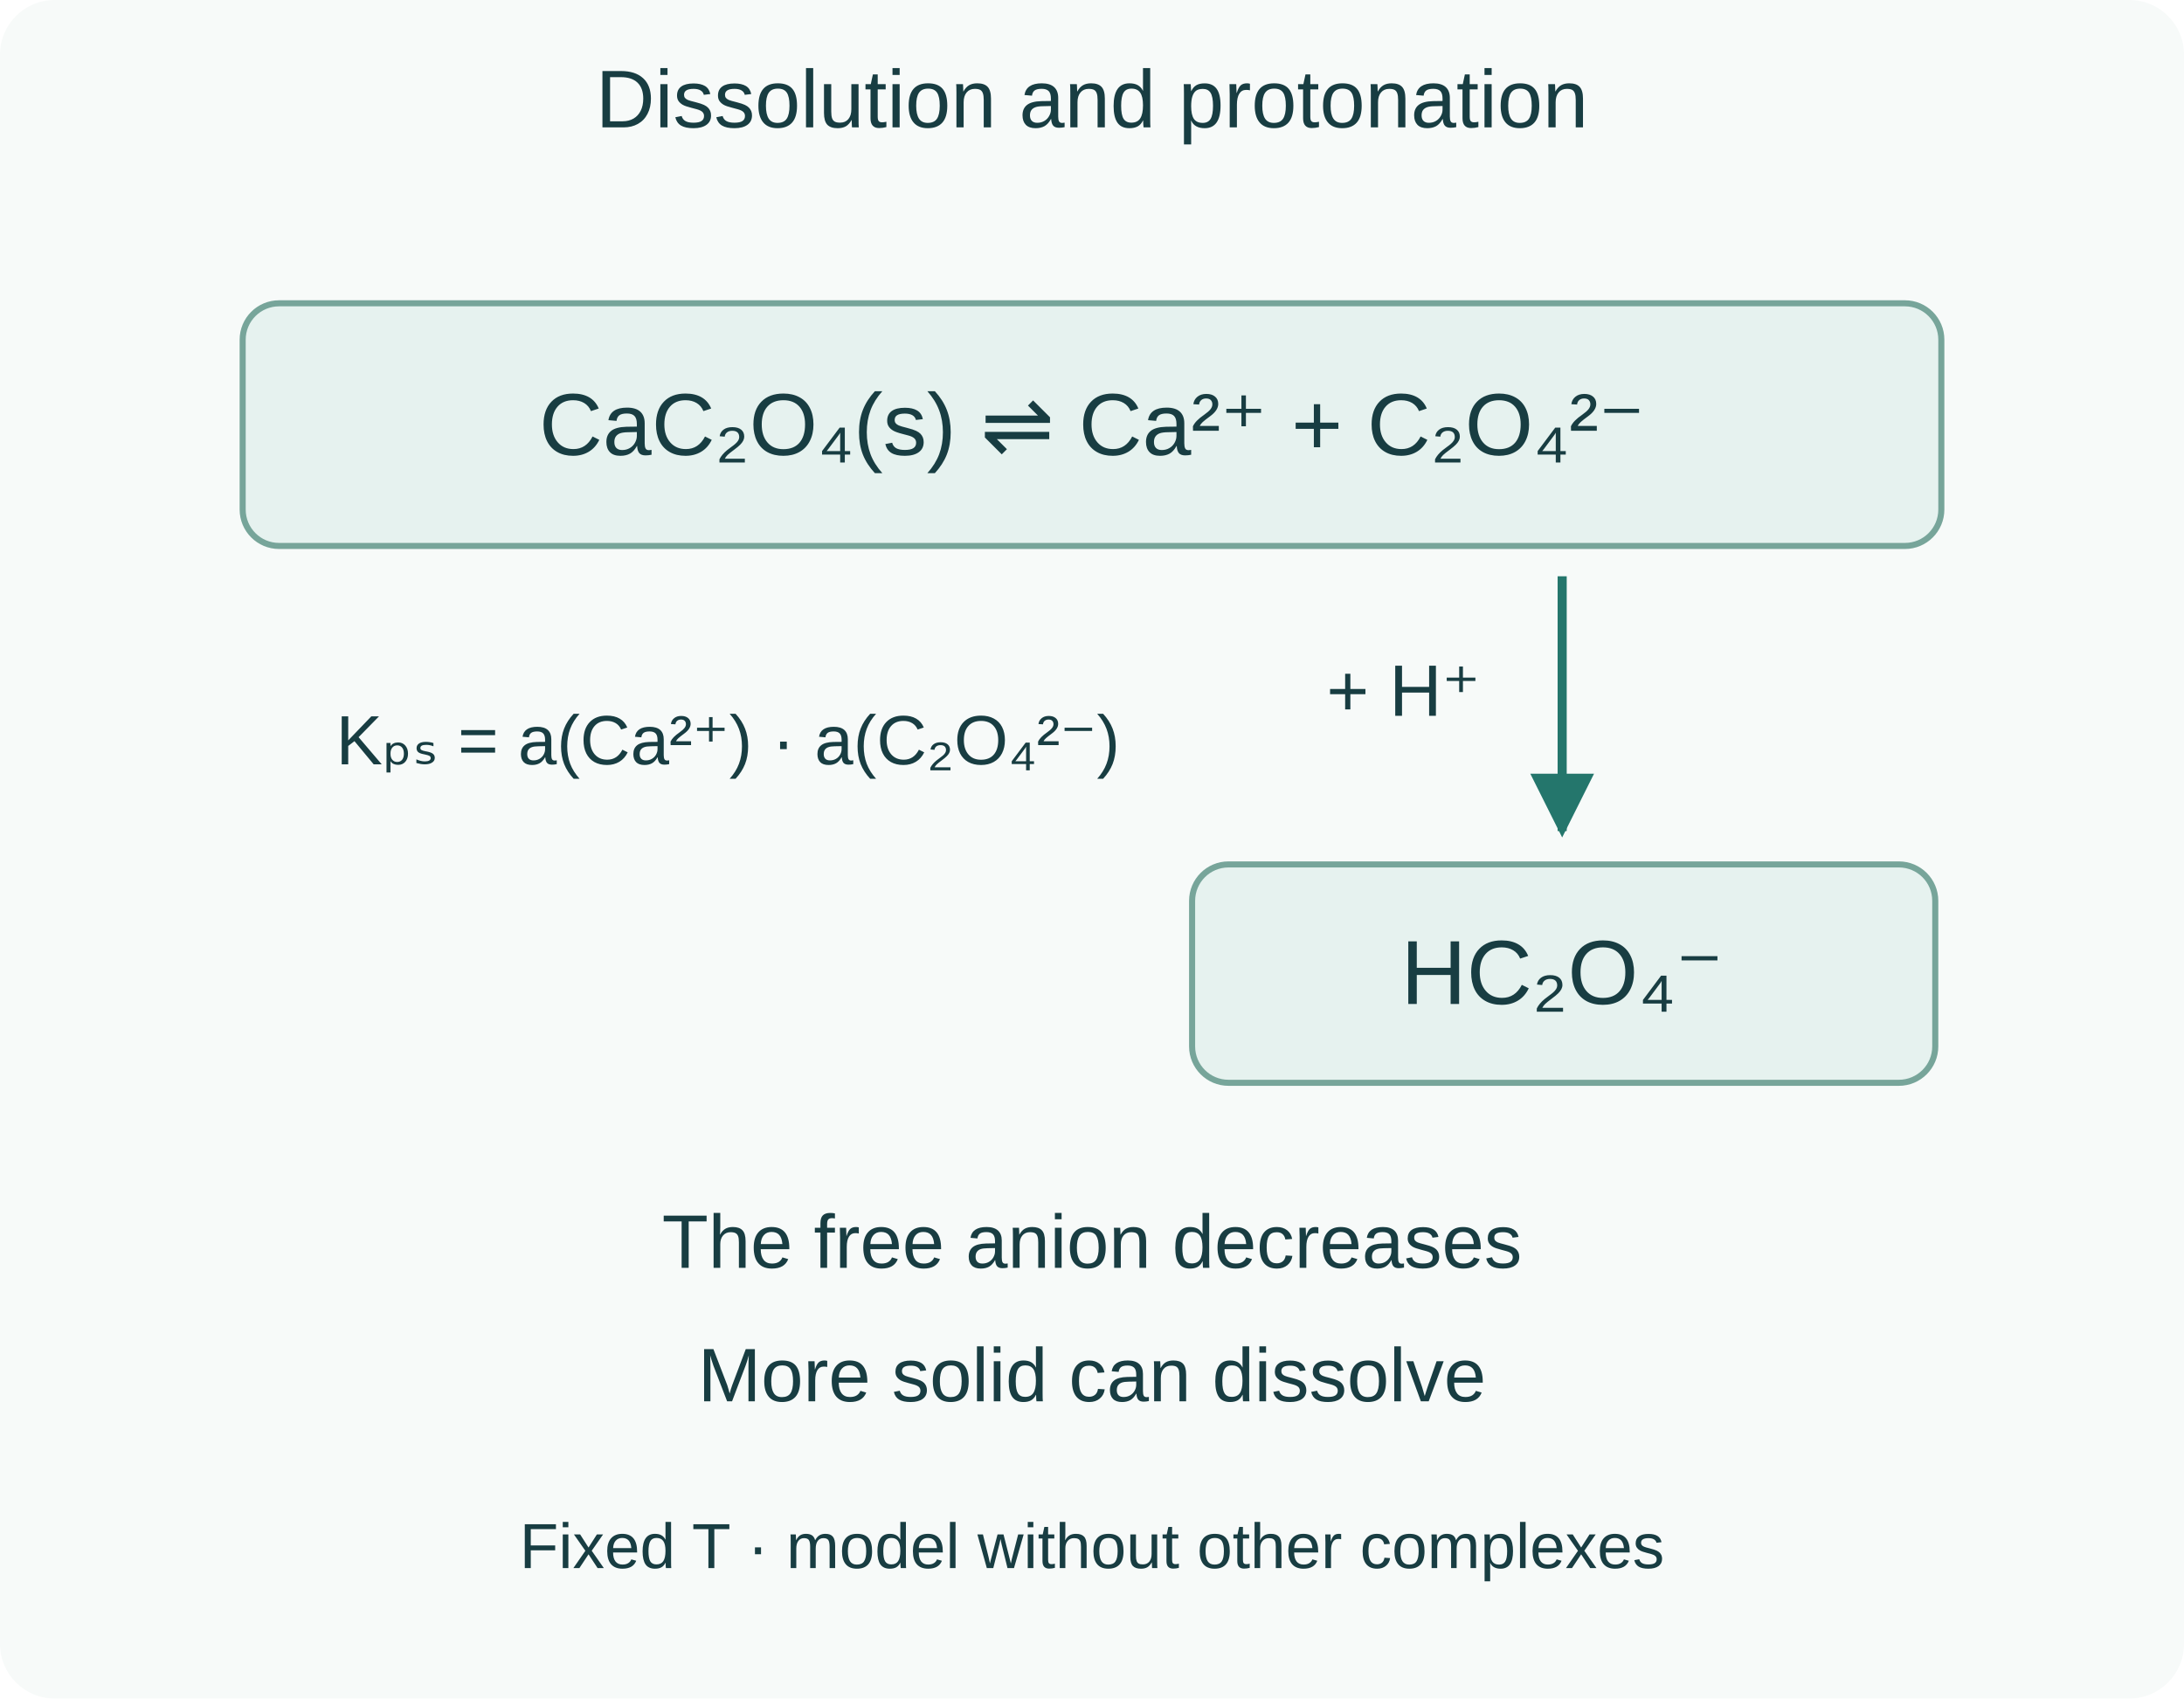
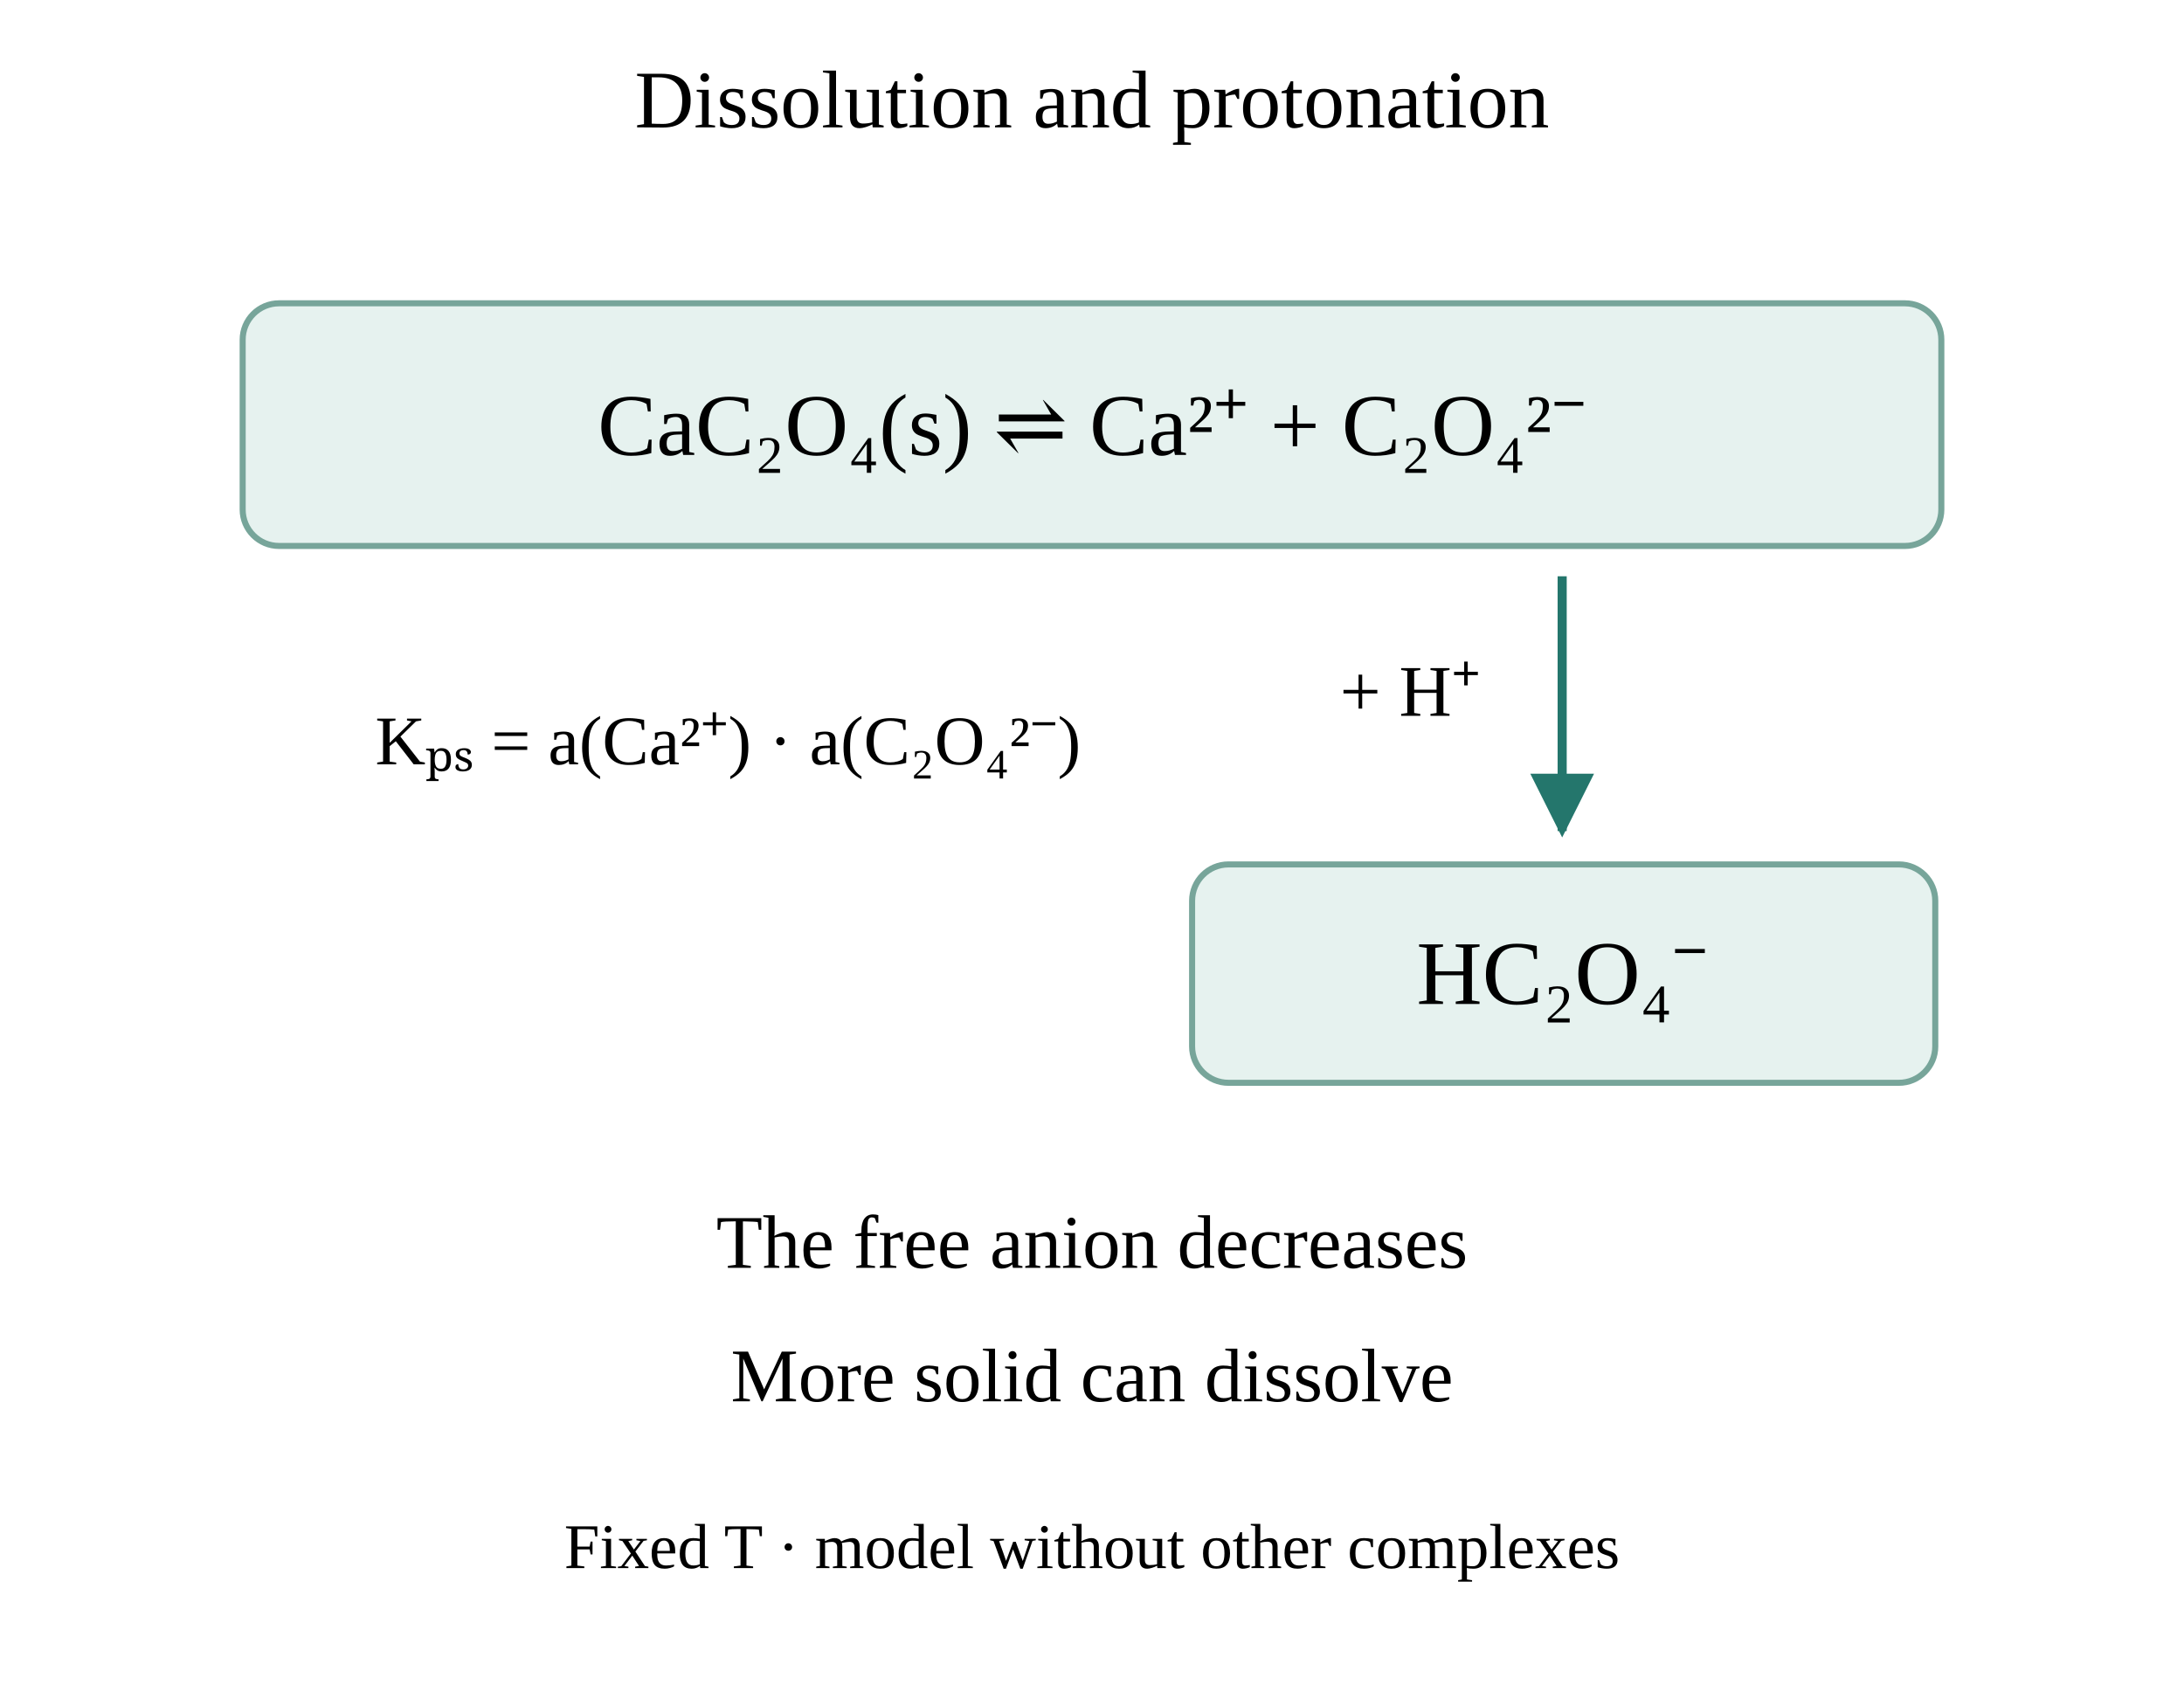
- <svg xmlns="http://www.w3.org/2000/svg" viewBox="0 0 720 560" role="img" aria-labelledby="title">
+ <svg xmlns="http://www.w3.org/2000/svg" id="disegno" viewBox="0 0 720 560" role="img" aria-labelledby="title">
  <defs>
    <marker id="arr" viewBox="0 0 10 10" refX="9" refY="5" markerWidth="7" markerHeight="7" orient="auto-start-reverse">
      <path d="M0 0 L10 5 L0 10 z" fill="#24766c" />
    </marker>
  </defs>
-   <rect width="720" height="560" rx="18" fill="#f7faf9" />
-   <g font-family="Arial,DejaVu Sans,sans-serif">
-     <text x="360" y="42" font-size="27" text-anchor="middle" fill="#183d42">Dissolution and protonation</text>
+   <g>
+     <text x="360" y="42" font-size="27" text-anchor="middle" fill="currentColor">Dissolution and protonation</text>
    <rect x="80" y="100" width="560" height="80" rx="12" fill="#e6f2ef" stroke="#77a59a" stroke-width="2" />
-     <text x="360" y="150" font-size="29" text-anchor="middle" fill="#183d42">CaC₂O₄(s) ⇌ Ca²⁺ + C₂O₄²⁻</text>
+     <text x="360" y="150" font-size="29" text-anchor="middle" fill="currentColor">CaC₂O₄(s) ⇌ Ca²⁺ + C₂O₄²⁻</text>
    <line x1="515" y1="190" x2="515" y2="274" stroke="#24766c" stroke-width="3" marker-end="url(#arr)" />
-     <text x="488" y="236" font-size="24" text-anchor="end" fill="#183d42">+ H⁺</text>
+     <text x="488" y="236" font-size="24" text-anchor="end" fill="currentColor">+ H⁺</text>
    <rect x="393" y="285" width="245" height="72" rx="12" fill="#e6f2ef" stroke="#77a59a" stroke-width="2" />
-     <text x="515" y="331" font-size="30" text-anchor="middle" fill="#183d42">HC₂O₄⁻</text>
-     <text x="240" y="252" font-size="23" text-anchor="middle" fill="#183d42">Kₚₛ = a(Ca²⁺) · a(C₂O₄²⁻)</text>
-     <text x="360" y="418" font-size="25" text-anchor="middle" fill="#183d42">The free anion decreases</text>
-     <text x="360" y="462" font-size="25" text-anchor="middle" fill="#183d42">More solid can dissolve</text>
-     <text x="360" y="517" font-size="21" text-anchor="middle" fill="#183d42">Fixed T · model without other complexes</text>
+     <text x="515" y="331" font-size="30" text-anchor="middle" fill="currentColor">HC₂O₄⁻</text>
+     <text x="240" y="252" font-size="23" text-anchor="middle" fill="currentColor">Kₚₛ = a(Ca²⁺) · a(C₂O₄²⁻)</text>
+     <text x="360" y="418" font-size="25" text-anchor="middle" fill="currentColor">The free anion decreases</text>
+     <text x="360" y="462" font-size="25" text-anchor="middle" fill="currentColor">More solid can dissolve</text>
+     <text x="360" y="517" font-size="21" text-anchor="middle" fill="currentColor">Fixed T · model without other complexes</text>
  </g>
</svg>
